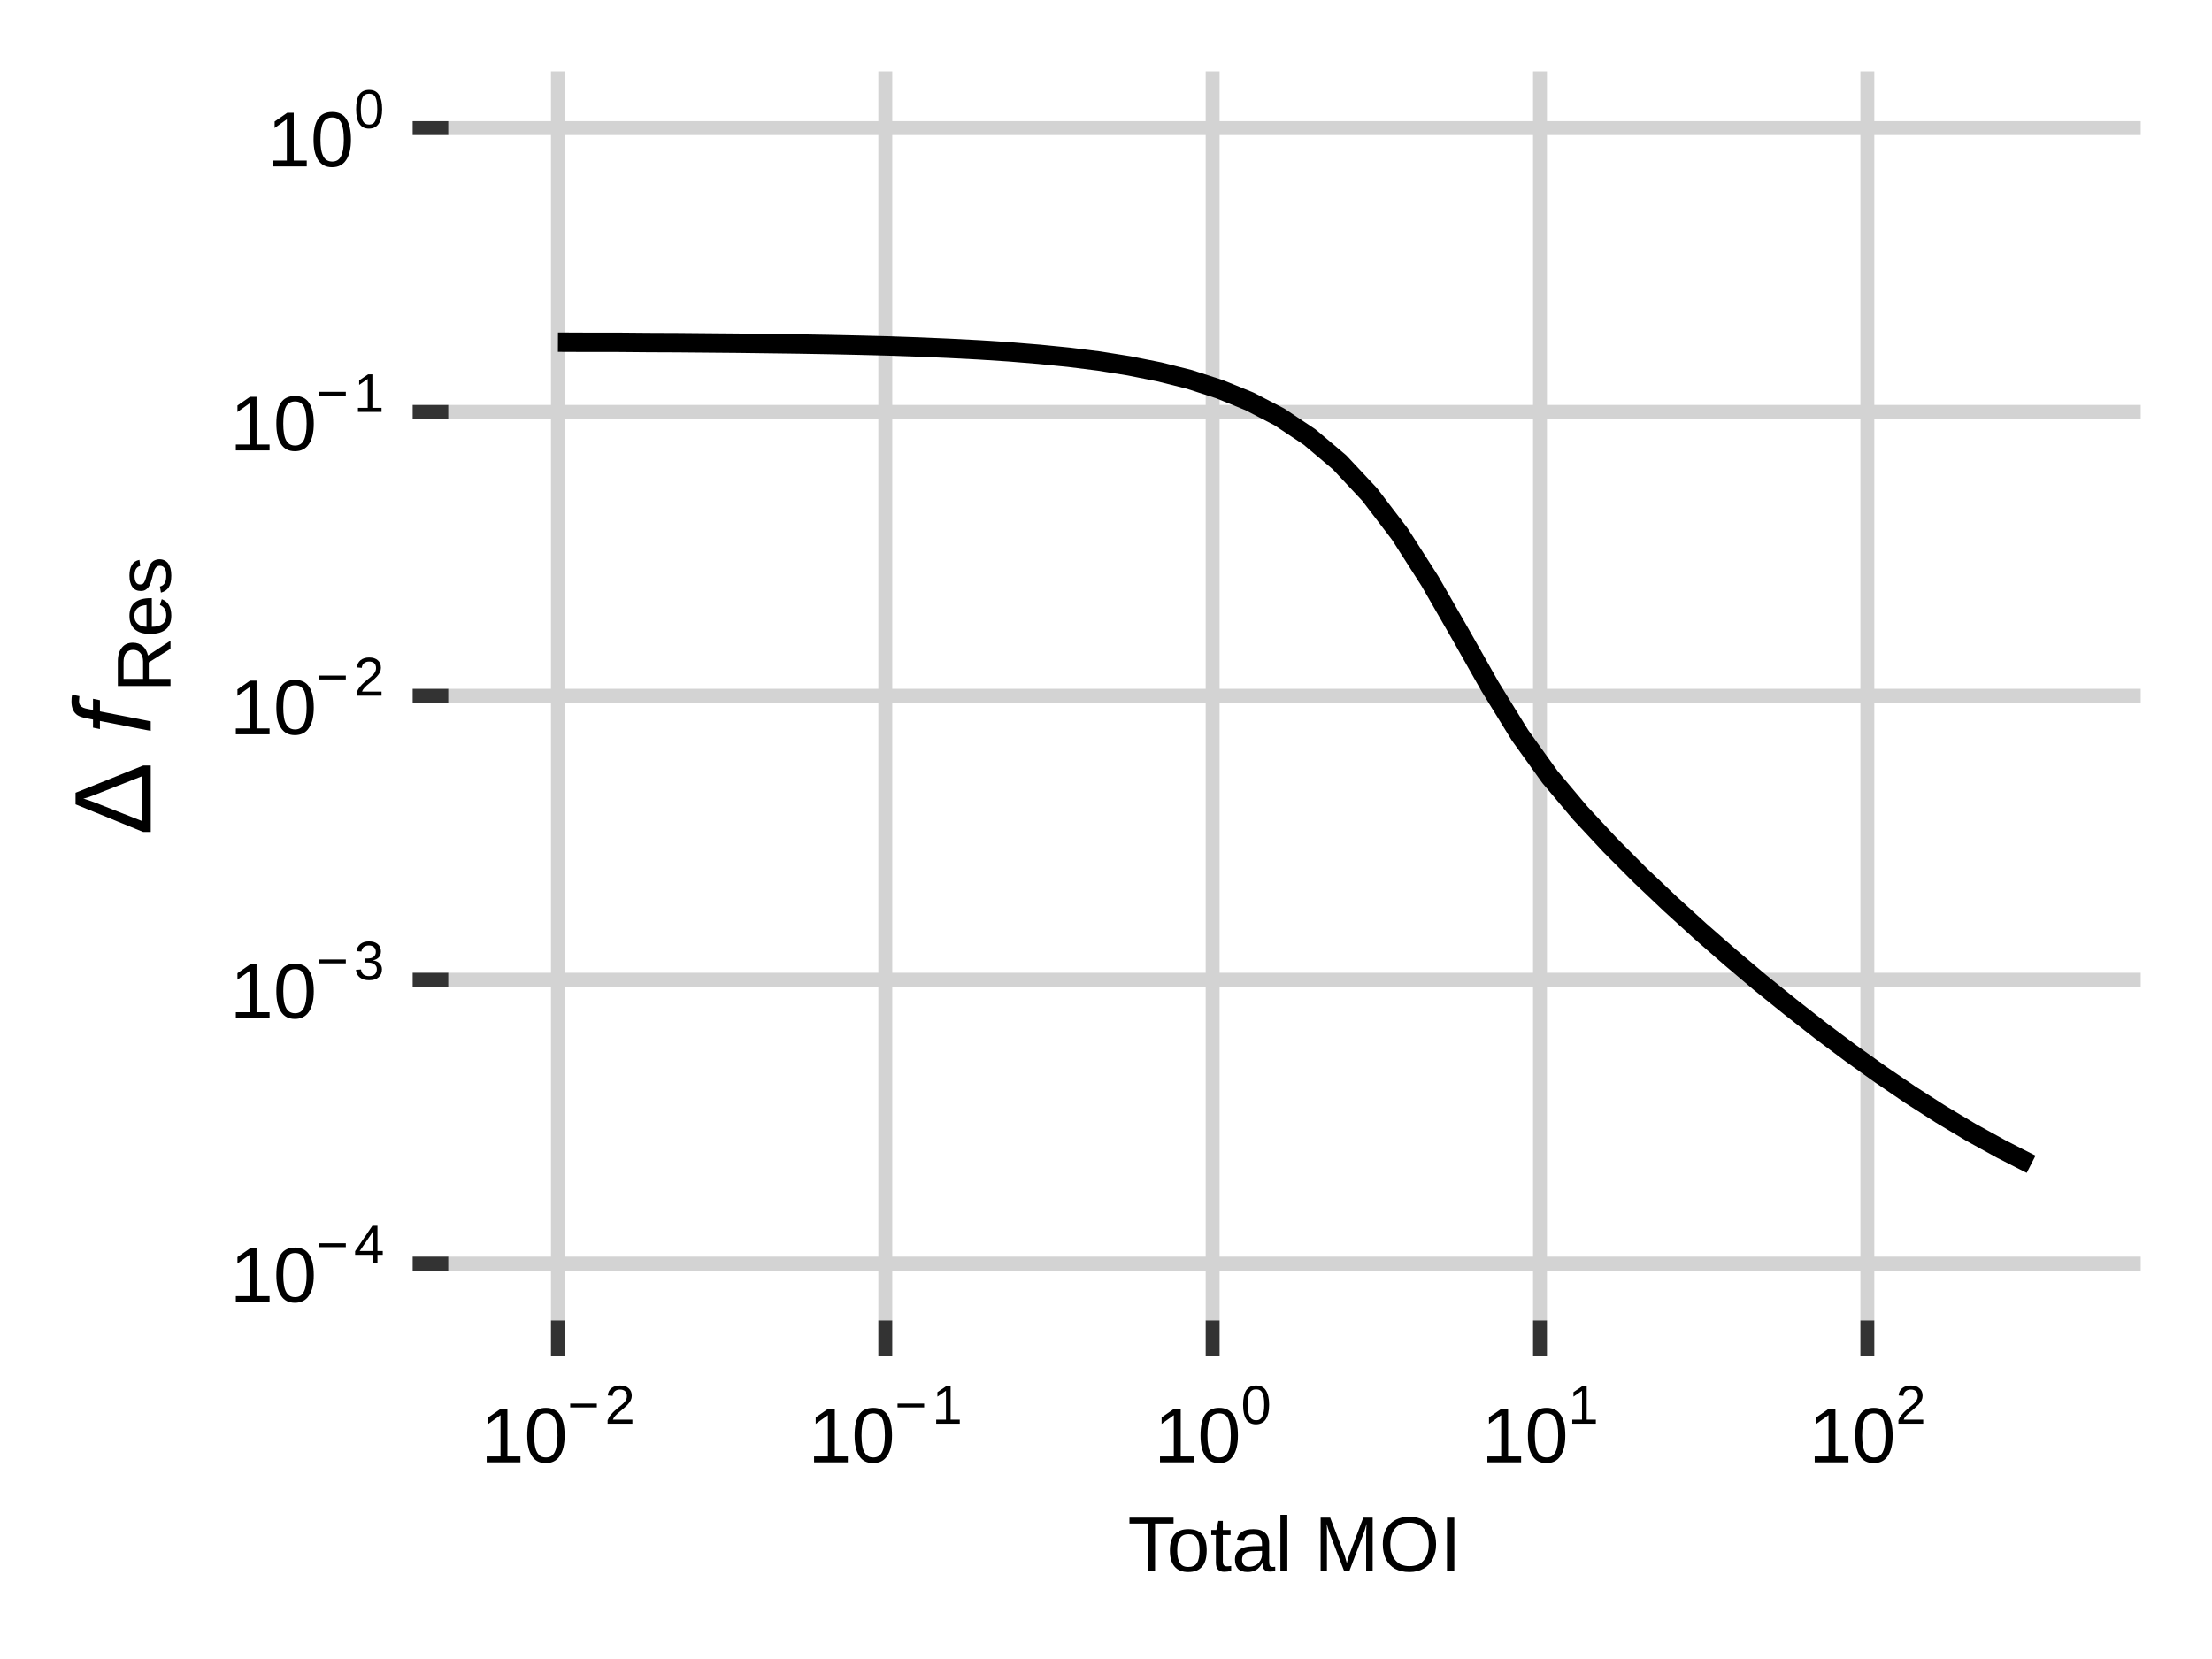
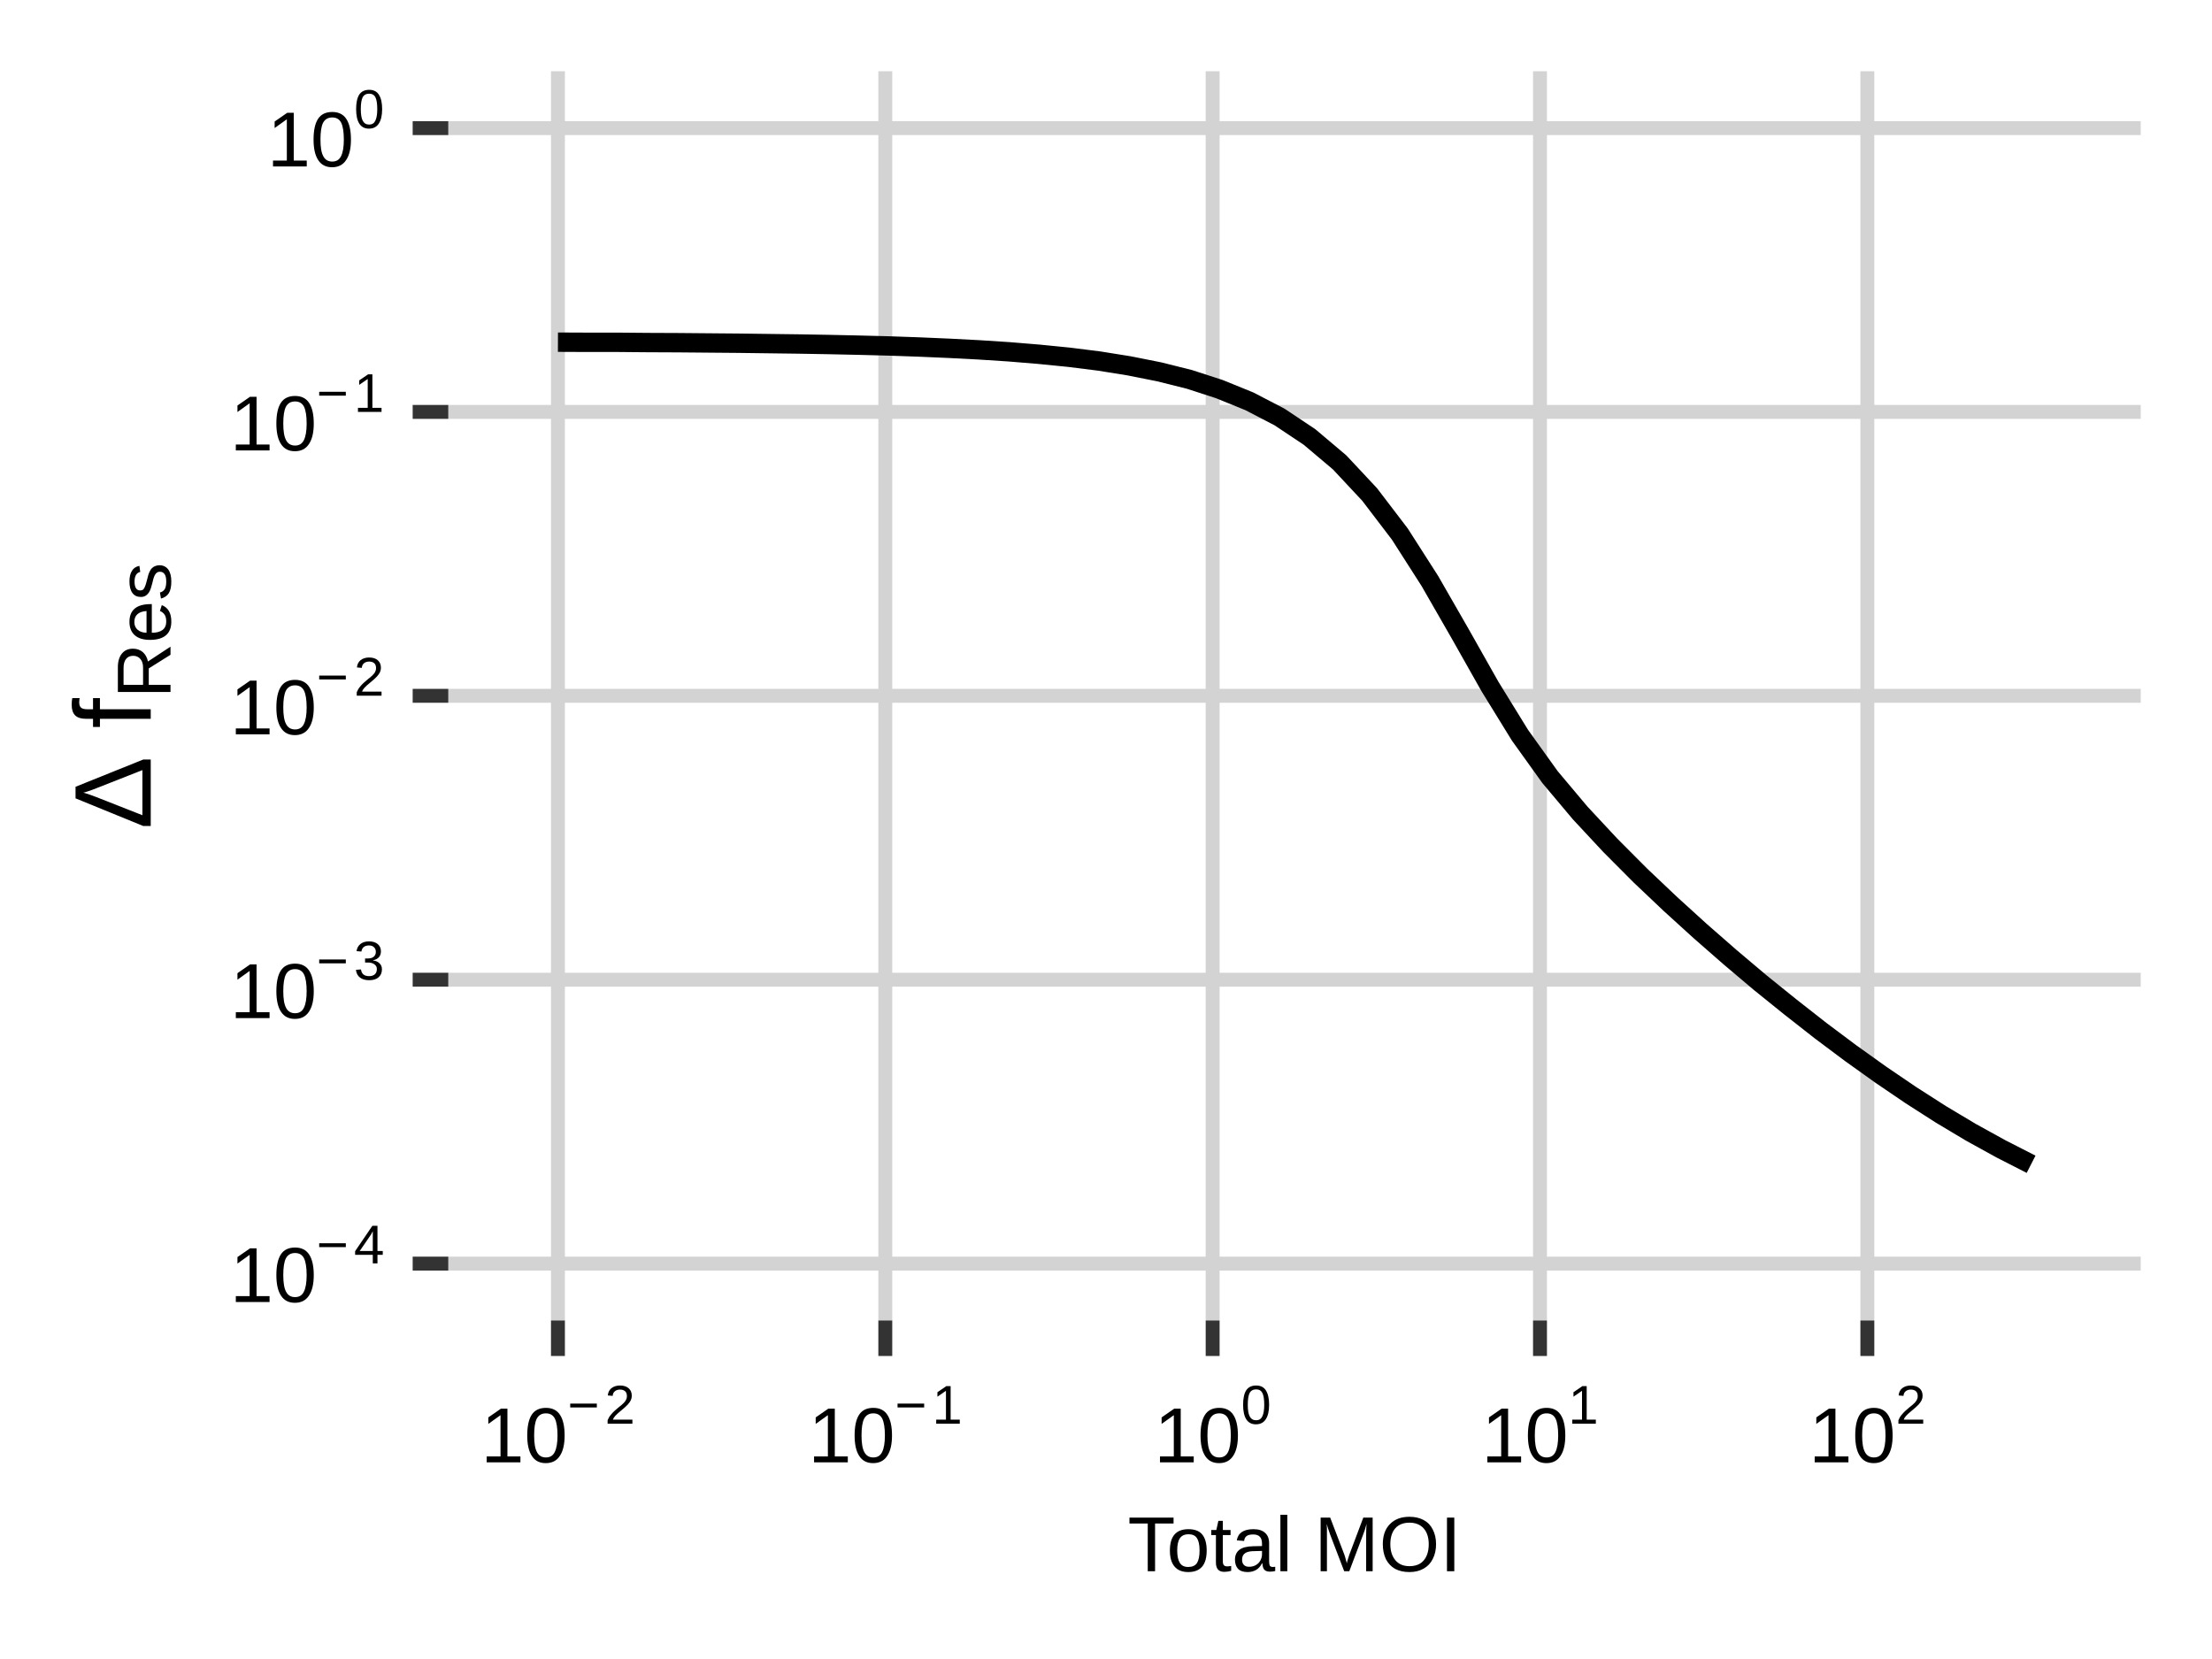
<svg xmlns="http://www.w3.org/2000/svg" class="svglite" width="170.08pt" height="127.56pt" viewBox="0 0 170.08 127.56">
  <defs>
    <style type="text/css">
    .svglite line, .svglite polyline, .svglite polygon, .svglite path, .svglite rect, .svglite circle {
      fill: none;
      stroke: #000000;
      stroke-linecap: round;
      stroke-linejoin: round;
      stroke-miterlimit: 10.00;
    }
    .svglite text {
      white-space: pre;
    }
  </style>
  </defs>
  <rect width="100%" height="100%" style="stroke: none; fill: none;" />
  <defs>
    <clipPath id="cpMC4wMHwxNzAuMDh8MC4wMHwxMjcuNTY=">
      <rect x="0.00" y="0.00" width="170.08" height="127.56" />
    </clipPath>
  </defs>
  <g clip-path="url(#cpMC4wMHwxNzAuMDh8MC4wMHwxMjcuNTY=)">
    <rect x="0.00" y="0.00" width="170.08" height="127.56" style="stroke-width: 1.07; stroke: none;" />
  </g>
  <defs>
    <clipPath id="cpMzQuNDd8MTY0LjYwfDUuNDh8MTAxLjUz">
      <rect x="34.47" y="5.48" width="130.13" height="96.05" />
    </clipPath>
  </defs>
  <g clip-path="url(#cpMzQuNDd8MTY0LjYwfDUuNDh8MTAxLjUz)">
    <rect x="34.47" y="5.48" width="130.13" height="96.05" style="stroke-width: 1.07; stroke: none;" />
    <polyline points="34.47,97.16 164.60,97.16 " style="stroke-width: 1.07; stroke: #D3D3D3; stroke-linecap: butt;" />
    <polyline points="34.47,75.33 164.60,75.33 " style="stroke-width: 1.07; stroke: #D3D3D3; stroke-linecap: butt;" />
    <polyline points="34.47,53.50 164.60,53.50 " style="stroke-width: 1.07; stroke: #D3D3D3; stroke-linecap: butt;" />
    <polyline points="34.47,31.67 164.60,31.67 " style="stroke-width: 1.07; stroke: #D3D3D3; stroke-linecap: butt;" />
    <polyline points="34.47,9.85 164.60,9.85 " style="stroke-width: 1.07; stroke: #D3D3D3; stroke-linecap: butt;" />
    <polyline points="42.90,101.53 42.90,5.48 " style="stroke-width: 1.07; stroke: #D3D3D3; stroke-linecap: butt;" />
    <polyline points="68.07,101.53 68.07,5.48 " style="stroke-width: 1.07; stroke: #D3D3D3; stroke-linecap: butt;" />
    <polyline points="93.24,101.53 93.24,5.48 " style="stroke-width: 1.07; stroke: #D3D3D3; stroke-linecap: butt;" />
    <polyline points="118.41,101.53 118.41,5.48 " style="stroke-width: 1.07; stroke: #D3D3D3; stroke-linecap: butt;" />
    <polyline points="143.58,101.53 143.58,5.48 " style="stroke-width: 1.07; stroke: #D3D3D3; stroke-linecap: butt;" />
    <polyline points="42.90,26.31 45.22,26.32 47.53,26.32 49.84,26.34 52.15,26.35 54.46,26.37 56.77,26.39 59.08,26.42 61.40,26.45 63.71,26.49 66.02,26.54 68.33,26.60 70.64,26.68 72.95,26.78 75.27,26.90 77.58,27.05 79.89,27.24 82.20,27.47 84.51,27.76 86.82,28.13 89.13,28.59 91.45,29.17 93.76,29.92 96.07,30.86 98.38,32.06 100.69,33.60 103.00,35.55 105.31,38.02 107.63,41.06 109.94,44.67 112.25,48.69 114.56,52.78 116.87,56.53 119.18,59.75 121.50,62.51 123.81,64.99 126.12,67.31 128.43,69.50 130.74,71.60 133.05,73.62 135.36,75.57 137.68,77.44 139.99,79.25 142.30,80.98 144.61,82.63 146.92,84.20 149.23,85.68 151.54,87.06 153.86,88.34 156.17,89.52 " style="stroke-width: 1.49; stroke-linecap: butt;" />
  </g>
  <g clip-path="url(#cpMC4wMHwxNzAuMDh8MC4wMHwxMjcuNTY=)">
    <text x="17.68" y="100.11" style="font-size: 6.00px; font-family: &quot;Arial&quot;;" textLength="6.67px" lengthAdjust="spacingAndGlyphs">10</text>
    <text x="24.34" y="97.14" style="font-size: 4.20px; font-family: &quot;Arial&quot;;" textLength="2.87px" lengthAdjust="spacingAndGlyphs">−</text>
    <text x="27.21" y="97.14" style="font-size: 4.20px; font-family: &quot;Arial&quot;;" textLength="2.33px" lengthAdjust="spacingAndGlyphs">4</text>
    <text x="17.68" y="78.28" style="font-size: 6.00px; font-family: &quot;Arial&quot;;" textLength="6.67px" lengthAdjust="spacingAndGlyphs">10</text>
    <text x="24.34" y="75.32" style="font-size: 4.20px; font-family: &quot;Arial&quot;;" textLength="2.87px" lengthAdjust="spacingAndGlyphs">−</text>
    <text x="27.21" y="75.32" style="font-size: 4.20px; font-family: &quot;Arial&quot;;" textLength="2.33px" lengthAdjust="spacingAndGlyphs">3</text>
    <text x="17.68" y="56.46" style="font-size: 6.00px; font-family: &quot;Arial&quot;;" textLength="6.67px" lengthAdjust="spacingAndGlyphs">10</text>
    <text x="24.34" y="53.49" style="font-size: 4.20px; font-family: &quot;Arial&quot;;" textLength="2.87px" lengthAdjust="spacingAndGlyphs">−</text>
    <text x="27.21" y="53.49" style="font-size: 4.20px; font-family: &quot;Arial&quot;;" textLength="2.33px" lengthAdjust="spacingAndGlyphs">2</text>
    <text x="17.68" y="34.63" style="font-size: 6.00px; font-family: &quot;Arial&quot;;" textLength="6.67px" lengthAdjust="spacingAndGlyphs">10</text>
    <text x="24.34" y="31.67" style="font-size: 4.20px; font-family: &quot;Arial&quot;;" textLength="2.87px" lengthAdjust="spacingAndGlyphs">−</text>
    <text x="27.21" y="31.67" style="font-size: 4.20px; font-family: &quot;Arial&quot;;" textLength="2.33px" lengthAdjust="spacingAndGlyphs">1</text>
    <text x="20.54" y="12.80" style="font-size: 6.00px; font-family: &quot;Arial&quot;;" textLength="6.67px" lengthAdjust="spacingAndGlyphs">10</text>
    <text x="27.21" y="9.84" style="font-size: 4.20px; font-family: &quot;Arial&quot;;" textLength="2.33px" lengthAdjust="spacingAndGlyphs">0</text>
    <polyline points="31.73,97.16 34.47,97.16 " style="stroke-width: 1.07; stroke: #333333; stroke-linecap: butt;" />
    <polyline points="31.73,75.33 34.47,75.33 " style="stroke-width: 1.07; stroke: #333333; stroke-linecap: butt;" />
    <polyline points="31.73,53.50 34.47,53.50 " style="stroke-width: 1.07; stroke: #333333; stroke-linecap: butt;" />
    <polyline points="31.73,31.67 34.47,31.67 " style="stroke-width: 1.07; stroke: #333333; stroke-linecap: butt;" />
    <polyline points="31.73,9.85 34.47,9.85 " style="stroke-width: 1.07; stroke: #333333; stroke-linecap: butt;" />
    <polyline points="42.90,104.26 42.90,101.53 " style="stroke-width: 1.07; stroke: #333333; stroke-linecap: butt;" />
    <polyline points="68.07,104.26 68.07,101.53 " style="stroke-width: 1.07; stroke: #333333; stroke-linecap: butt;" />
    <polyline points="93.24,104.26 93.24,101.53 " style="stroke-width: 1.07; stroke: #333333; stroke-linecap: butt;" />
    <polyline points="118.41,104.26 118.41,101.53 " style="stroke-width: 1.07; stroke: #333333; stroke-linecap: butt;" />
    <polyline points="143.58,104.26 143.58,101.53 " style="stroke-width: 1.07; stroke: #333333; stroke-linecap: butt;" />
    <text x="36.97" y="112.44" style="font-size: 6.00px; font-family: &quot;Arial&quot;;" textLength="6.67px" lengthAdjust="spacingAndGlyphs">10</text>
    <text x="43.64" y="109.47" style="font-size: 4.20px; font-family: &quot;Arial&quot;;" textLength="2.87px" lengthAdjust="spacingAndGlyphs">−</text>
    <text x="46.50" y="109.47" style="font-size: 4.20px; font-family: &quot;Arial&quot;;" textLength="2.33px" lengthAdjust="spacingAndGlyphs">2</text>
    <text x="62.14" y="112.44" style="font-size: 6.00px; font-family: &quot;Arial&quot;;" textLength="6.67px" lengthAdjust="spacingAndGlyphs">10</text>
    <text x="68.81" y="109.47" style="font-size: 4.20px; font-family: &quot;Arial&quot;;" textLength="2.87px" lengthAdjust="spacingAndGlyphs">−</text>
    <text x="71.67" y="109.47" style="font-size: 4.20px; font-family: &quot;Arial&quot;;" textLength="2.33px" lengthAdjust="spacingAndGlyphs">1</text>
    <text x="88.74" y="112.44" style="font-size: 6.00px; font-family: &quot;Arial&quot;;" textLength="6.67px" lengthAdjust="spacingAndGlyphs">10</text>
    <text x="95.41" y="109.47" style="font-size: 4.20px; font-family: &quot;Arial&quot;;" textLength="2.33px" lengthAdjust="spacingAndGlyphs">0</text>
    <text x="113.91" y="112.44" style="font-size: 6.00px; font-family: &quot;Arial&quot;;" textLength="6.67px" lengthAdjust="spacingAndGlyphs">10</text>
    <text x="120.58" y="109.47" style="font-size: 4.20px; font-family: &quot;Arial&quot;;" textLength="2.33px" lengthAdjust="spacingAndGlyphs">1</text>
    <text x="139.08" y="112.44" style="font-size: 6.00px; font-family: &quot;Arial&quot;;" textLength="6.67px" lengthAdjust="spacingAndGlyphs">10</text>
    <text x="145.75" y="109.47" style="font-size: 4.20px; font-family: &quot;Arial&quot;;" textLength="2.33px" lengthAdjust="spacingAndGlyphs">2</text>
    <text x="99.54" y="120.81" text-anchor="middle" style="font-size: 6.00px; font-family: &quot;Arial&quot;;" textLength="25.65px" lengthAdjust="spacingAndGlyphs">Total MOI</text>
-     <text transform="translate(11.59,64.22) rotate(-90)" style="font-size: 8.40px; font-family: &quot;Arial&quot;;" textLength="5.41px" lengthAdjust="spacingAndGlyphs">Δ</text>
-     <text transform="translate(11.59,58.81) rotate(-90)" style="font-size: 8.40px; font-family: &quot;Arial&quot;;" textLength="2.33px" lengthAdjust="spacingAndGlyphs"> </text>
-     <text transform="translate(11.59,56.48) rotate(-90)" style="font-size: 8.40px; font-style: italic; font-family: &quot;Arial&quot;;" textLength="2.33px" lengthAdjust="spacingAndGlyphs">f</text>
-     <text transform="translate(13.11,53.23) rotate(-90)" style="font-size: 5.88px; font-family: &quot;Arial&quot;;" textLength="4.24px" lengthAdjust="spacingAndGlyphs">R</text>
-     <text transform="translate(13.11,48.99) rotate(-90)" style="font-size: 5.88px; font-family: &quot;Arial&quot;;" textLength="3.27px" lengthAdjust="spacingAndGlyphs">e</text>
-     <text transform="translate(13.11,45.72) rotate(-90)" style="font-size: 5.88px; font-family: &quot;Arial&quot;;" textLength="2.94px" lengthAdjust="spacingAndGlyphs">s</text>
+     <text transform="translate(11.59,63.76) rotate(-90)" style="font-size: 8.40px; font-family: &quot;Arial&quot;;" textLength="5.41px" lengthAdjust="spacingAndGlyphs">Δ</text>
+     <text transform="translate(11.59,58.36) rotate(-90)" style="font-size: 8.40px; font-family: &quot;Arial&quot;;" textLength="2.33px" lengthAdjust="spacingAndGlyphs"> </text>
+     <text transform="translate(11.59,56.02) rotate(-90)" style="font-size: 8.40px; font-family: &quot;Arial&quot;;" textLength="2.33px" lengthAdjust="spacingAndGlyphs">f</text>
+     <text transform="translate(13.11,53.69) rotate(-90)" style="font-size: 5.88px; font-family: &quot;Arial&quot;;" textLength="4.24px" lengthAdjust="spacingAndGlyphs">R</text>
+     <text transform="translate(13.11,49.45) rotate(-90)" style="font-size: 5.88px; font-family: &quot;Arial&quot;;" textLength="3.27px" lengthAdjust="spacingAndGlyphs">e</text>
+     <text transform="translate(13.11,46.18) rotate(-90)" style="font-size: 5.88px; font-family: &quot;Arial&quot;;" textLength="2.94px" lengthAdjust="spacingAndGlyphs">s</text>
  </g>
</svg>
